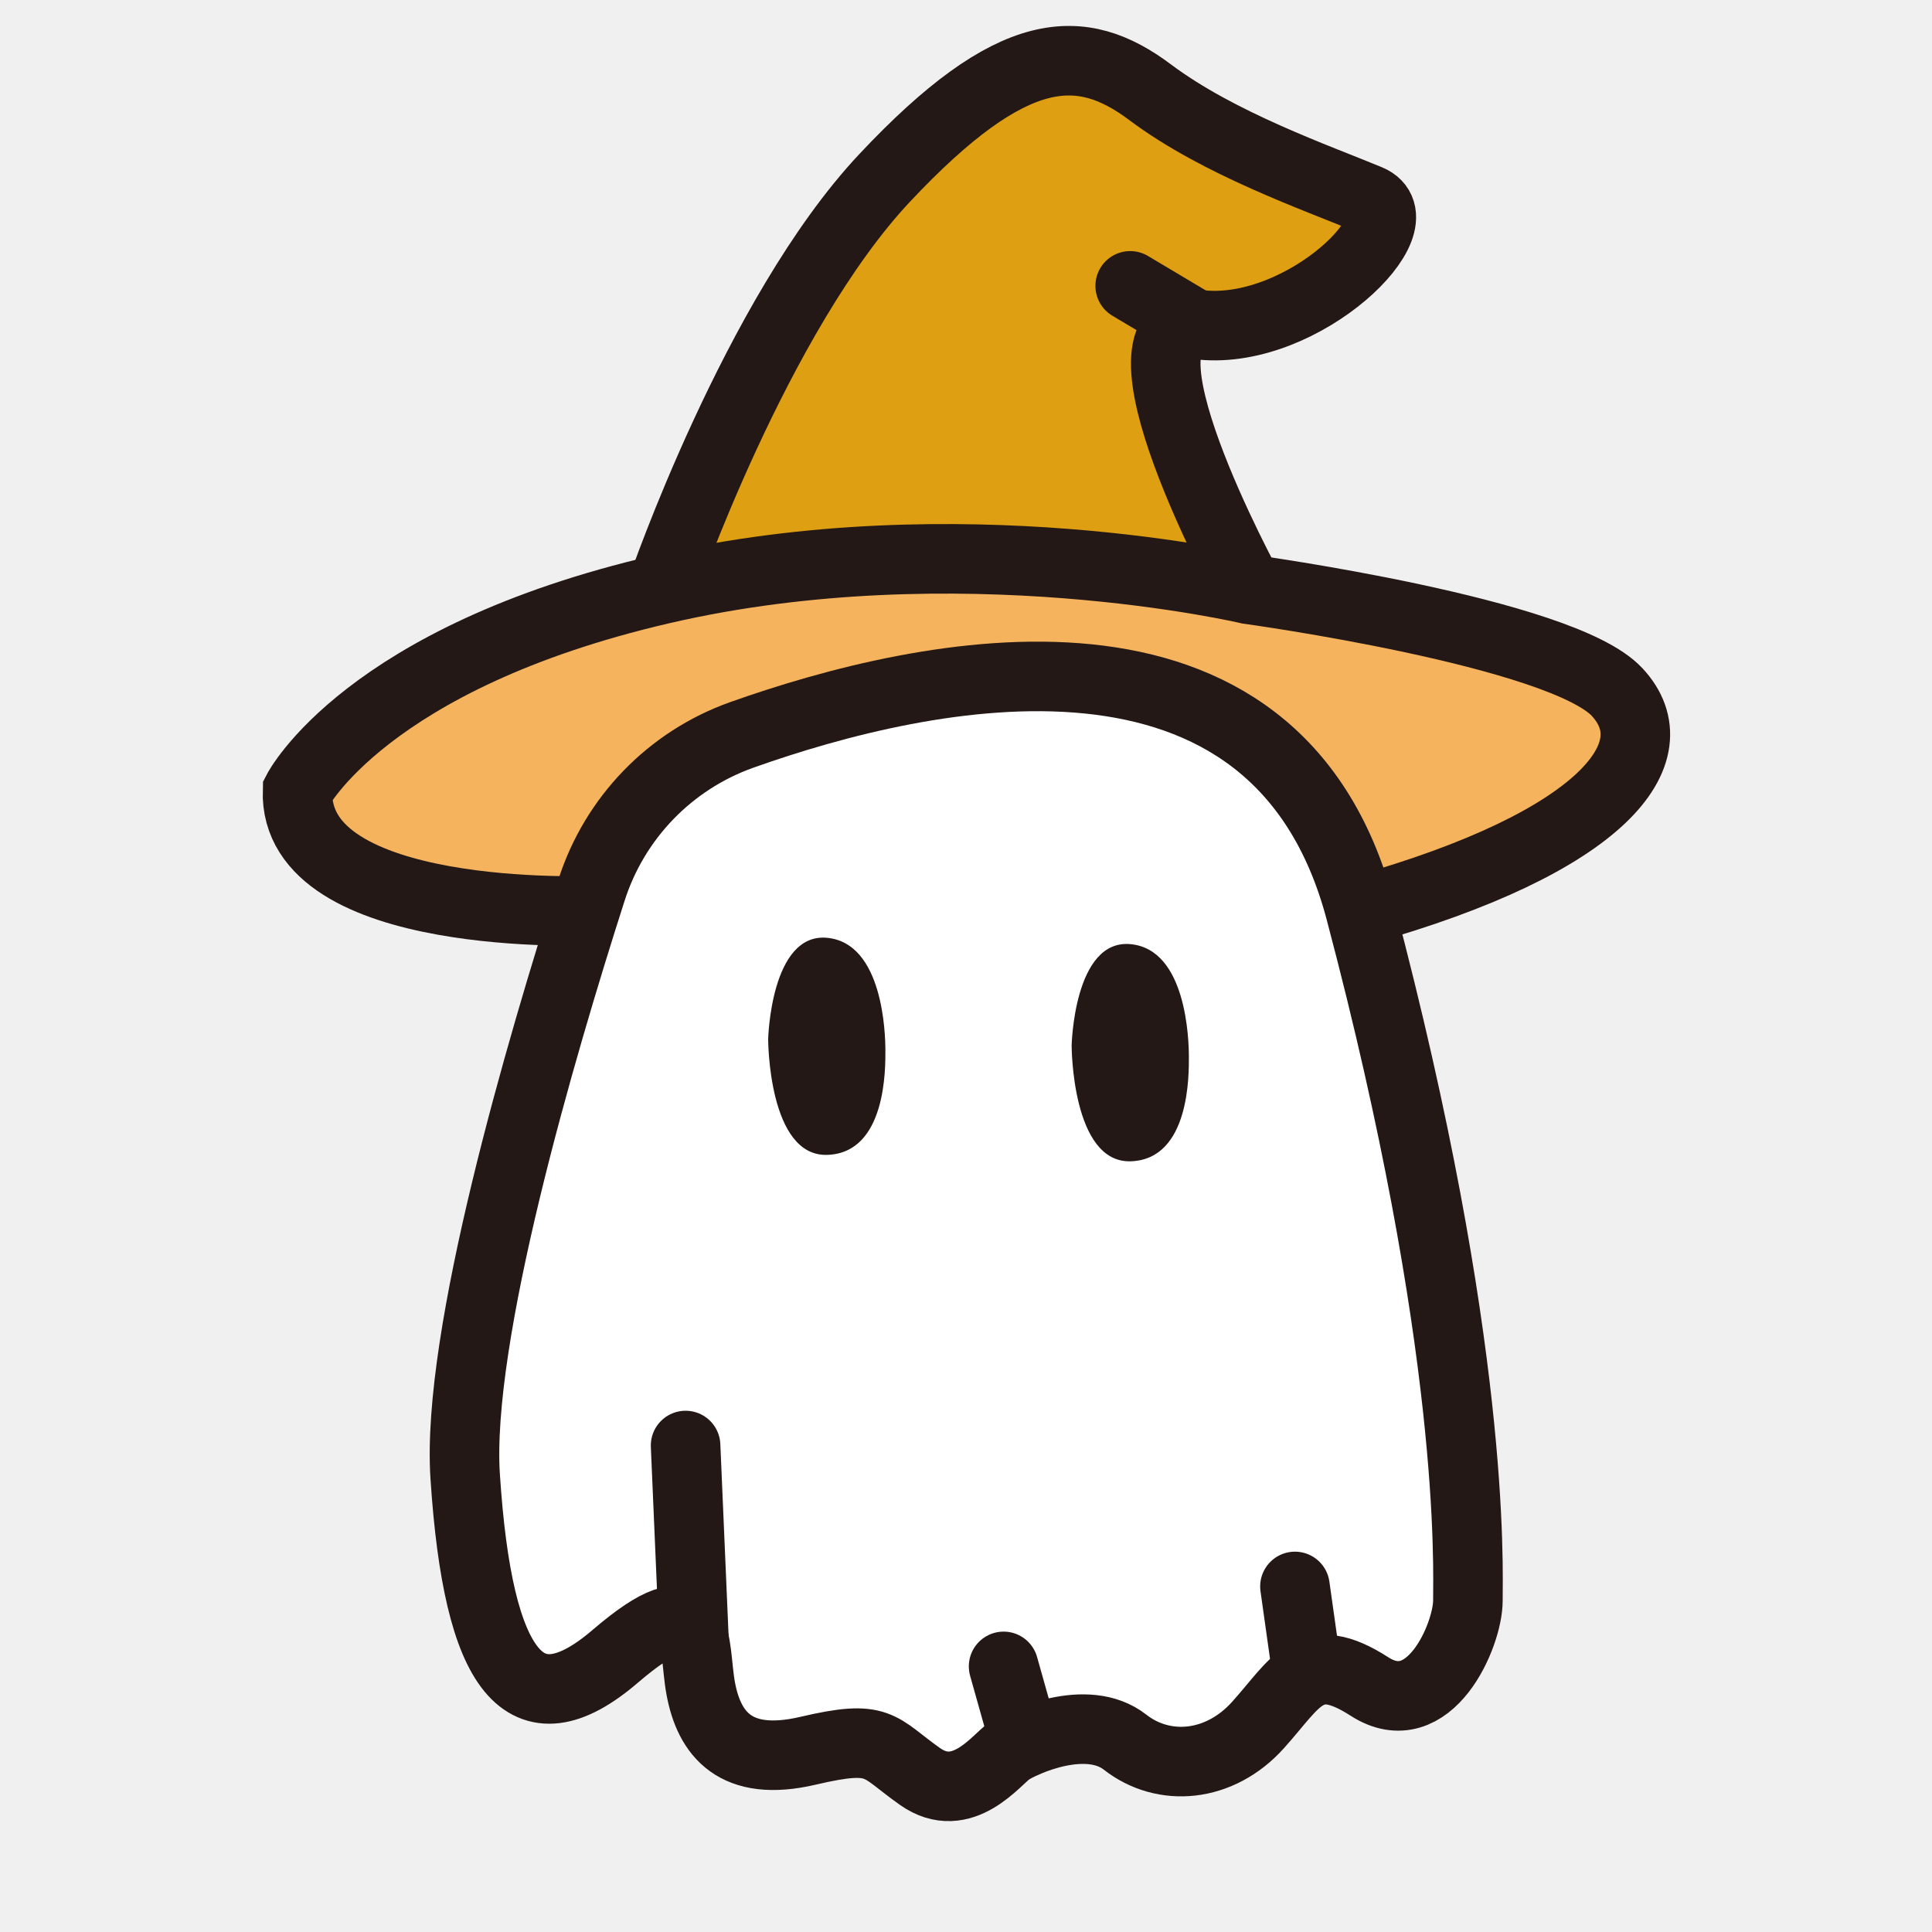
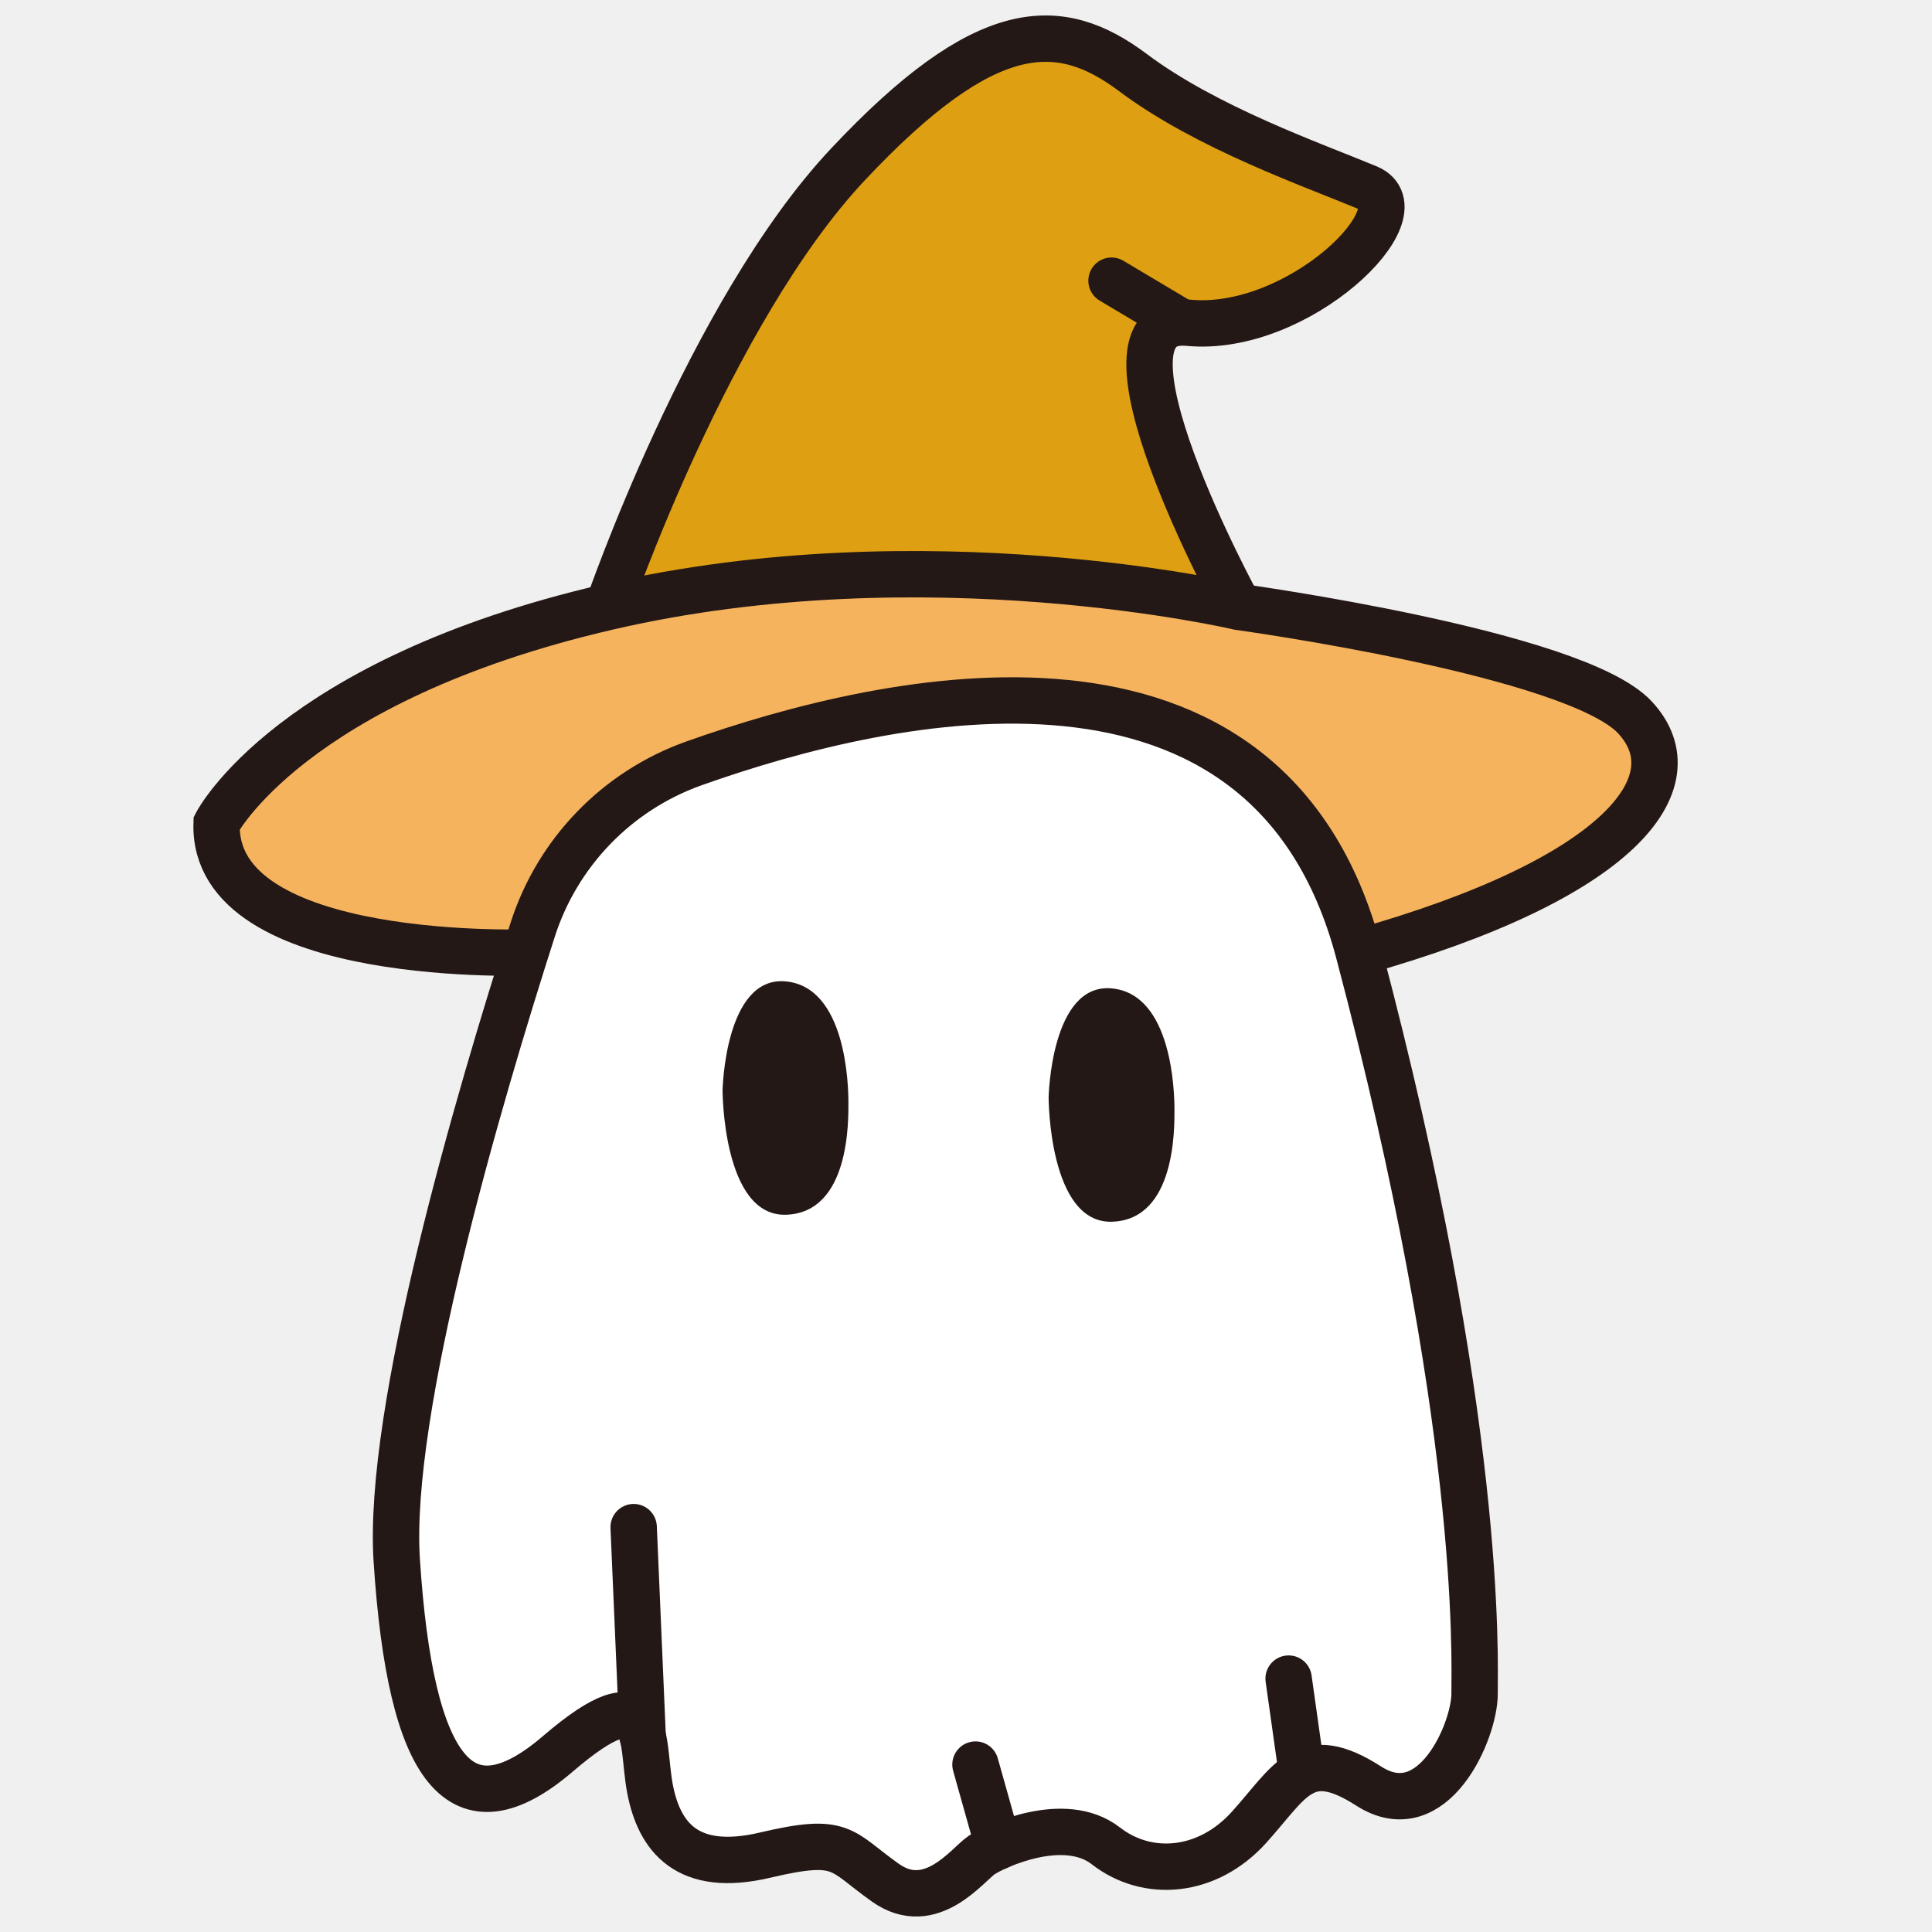
<svg xmlns="http://www.w3.org/2000/svg" viewBox="0 0 500 500">
  <defs>
-     <style>.cls-1{fill:#df9f12;}.cls-1,.cls-2,.cls-3,.cls-5,.cls-6{stroke:#231815;stroke-width:18px;}.cls-1,.cls-2,.cls-3,.cls-6{stroke-miterlimit:10;}.cls-2,.cls-5{fill:#f6b35e;}.cls-3{fill:#fff;}.cls-4{fill:#231815;}.cls-5,.cls-6{stroke-linecap:round;}.cls-5{stroke-linejoin:round;}.cls-6,.cls-7{fill:none;}</style>
+     <style>.cls-1{fill:#df9f12;}.cls-1,.cls-2,.cls-3,.cls-5,.cls-6{stroke:#231815;stroke-width:12px;}.cls-1,.cls-2,.cls-3,.cls-6{stroke-miterlimit:10;}.cls-2,.cls-5{fill:#f6b35e;}.cls-3{fill:#fff;}.cls-4{fill:#231815;}.cls-5,.cls-6{stroke-linecap:round;}.cls-5{stroke-linejoin:round;}.cls-6,.cls-7{fill:none;}</style>
  </defs>
  <g id="图层_2" data-name="图层 2">
    <g id="图层_1-2" data-name="图层 1">
-       <path class="cls-1" d="M171.26,152.51s24.4-71,57.66-106.44,51-35.49,68.75-22.18,43.24,22.18,56.55,27.72S337.58,86.67,311,84.11s12.2,68.4,12.2,68.4S263.29,140.32,171.26,152.51Z" />
-       <path class="cls-2" d="M77,204.63s17.74-34.38,94.25-52.12,151.91,0,151.91,0,80.94,11.09,95.36,26.61S415.2,217.93,352,235.67s-198.48,0-198.48,0S75.9,239,77,204.63Z" />
-       <path class="cls-3" d="M191.92,190.21a63,63,0,0,0-38.84,40.15C140,271.15,118,346.05,120.39,382.11c3.32,51,15.52,66.53,38.8,46.57s20-3.12,22.18,8.42,8.87,20.41,27.72,16,18-1.11,29,6.65,19.83-4.43,23.15-6.65,20-10,29.94-2.22,24.4,6.66,34.38-4.43,13.3-20,28.83-10,25.5-13.31,25.5-22.18,2.09-65.49-27.85-178.59C330.19,153.29,239.54,173.28,191.92,190.21Z" />
-       <path class="cls-4" d="M198.8,268.94s0,30.49,15.34,29.94,15-22.73,15-27S228.55,244,214,242.7,198.8,268.94,198.8,268.94Z" />
-       <path class="cls-4" d="M277.34,270.6s0,30.49,15.34,29.94,15-22.73,15-27-.56-27.91-15.16-29.2S277.34,270.6,277.34,270.6Z" />
-       <line class="cls-5" x1="179.6" y1="424.44" x2="177.43" y2="374.1" />
-       <line class="cls-5" x1="265.27" y1="450.96" x2="259.73" y2="431.26" />
-       <line class="cls-5" x1="338.33" y1="433.27" x2="335.13" y2="410.57" />
-       <line class="cls-6" x1="308.09" y1="83.27" x2="292.49" y2="73.98" />
+       <path class="cls-1" d="M157.36,157.05s26.22-76.28,62-114.41S274.16,4.5,293.23,18.8,339.71,42.64,354,48.6s-17.88,37.68-46.48,34.93,13.11,73.52,13.11,73.52S256.28,143.94,157.36,157.05Z" />
+       <path class="cls-2" d="M56.06,213.07s19.06-36.95,101.3-56,163.28,0,163.28,0,87,11.92,102.49,28.6-3.57,41.72-71.51,60.79-213.33,0-213.33,0S54.86,250,56.06,213.07Z" />
+       <path class="cls-3" d="M179.56,197.57a67.66,67.66,0,0,0-41.74,43.16c-14.06,43.84-37.67,124.34-35.14,163.1,3.57,54.82,16.68,71.51,41.71,50.05s21.45-3.35,23.83,9.05,9.54,21.94,29.8,17.17,19.35-1.19,31.13,7.15,21.31-4.76,24.88-7.15,21.46-10.72,32.18-2.38,26.22,7.15,37-4.77,14.3-21.45,31-10.72,27.41-14.3,27.41-23.84S383.8,368,351.62,246.44C328.18,157.88,230.75,179.37,179.56,197.57Z" />
+       <path class="cls-4" d="M187,282.19s0,32.77,16.48,32.18,16.09-24.43,16.09-29-.59-30-16.29-31.39S187,282.19,187,282.19Z" />
+       <path class="cls-4" d="M271.38,284s0,32.77,16.48,32.18,16.09-24.44,16.09-29-.59-30-16.29-31.39S271.38,284,271.38,284Z" />
+       <line class="cls-5" x1="166.32" y1="449.33" x2="163.99" y2="395.22" />
+       <line class="cls-5" x1="258.4" y1="477.84" x2="252.45" y2="456.67" />
+       <line class="cls-5" x1="336.93" y1="458.82" x2="333.49" y2="434.42" />
+       <line class="cls-6" x1="304.43" y1="82.63" x2="287.66" y2="72.64" />
      <rect class="cls-7" width="500" height="500" />
    </g>
  </g>
</svg>
